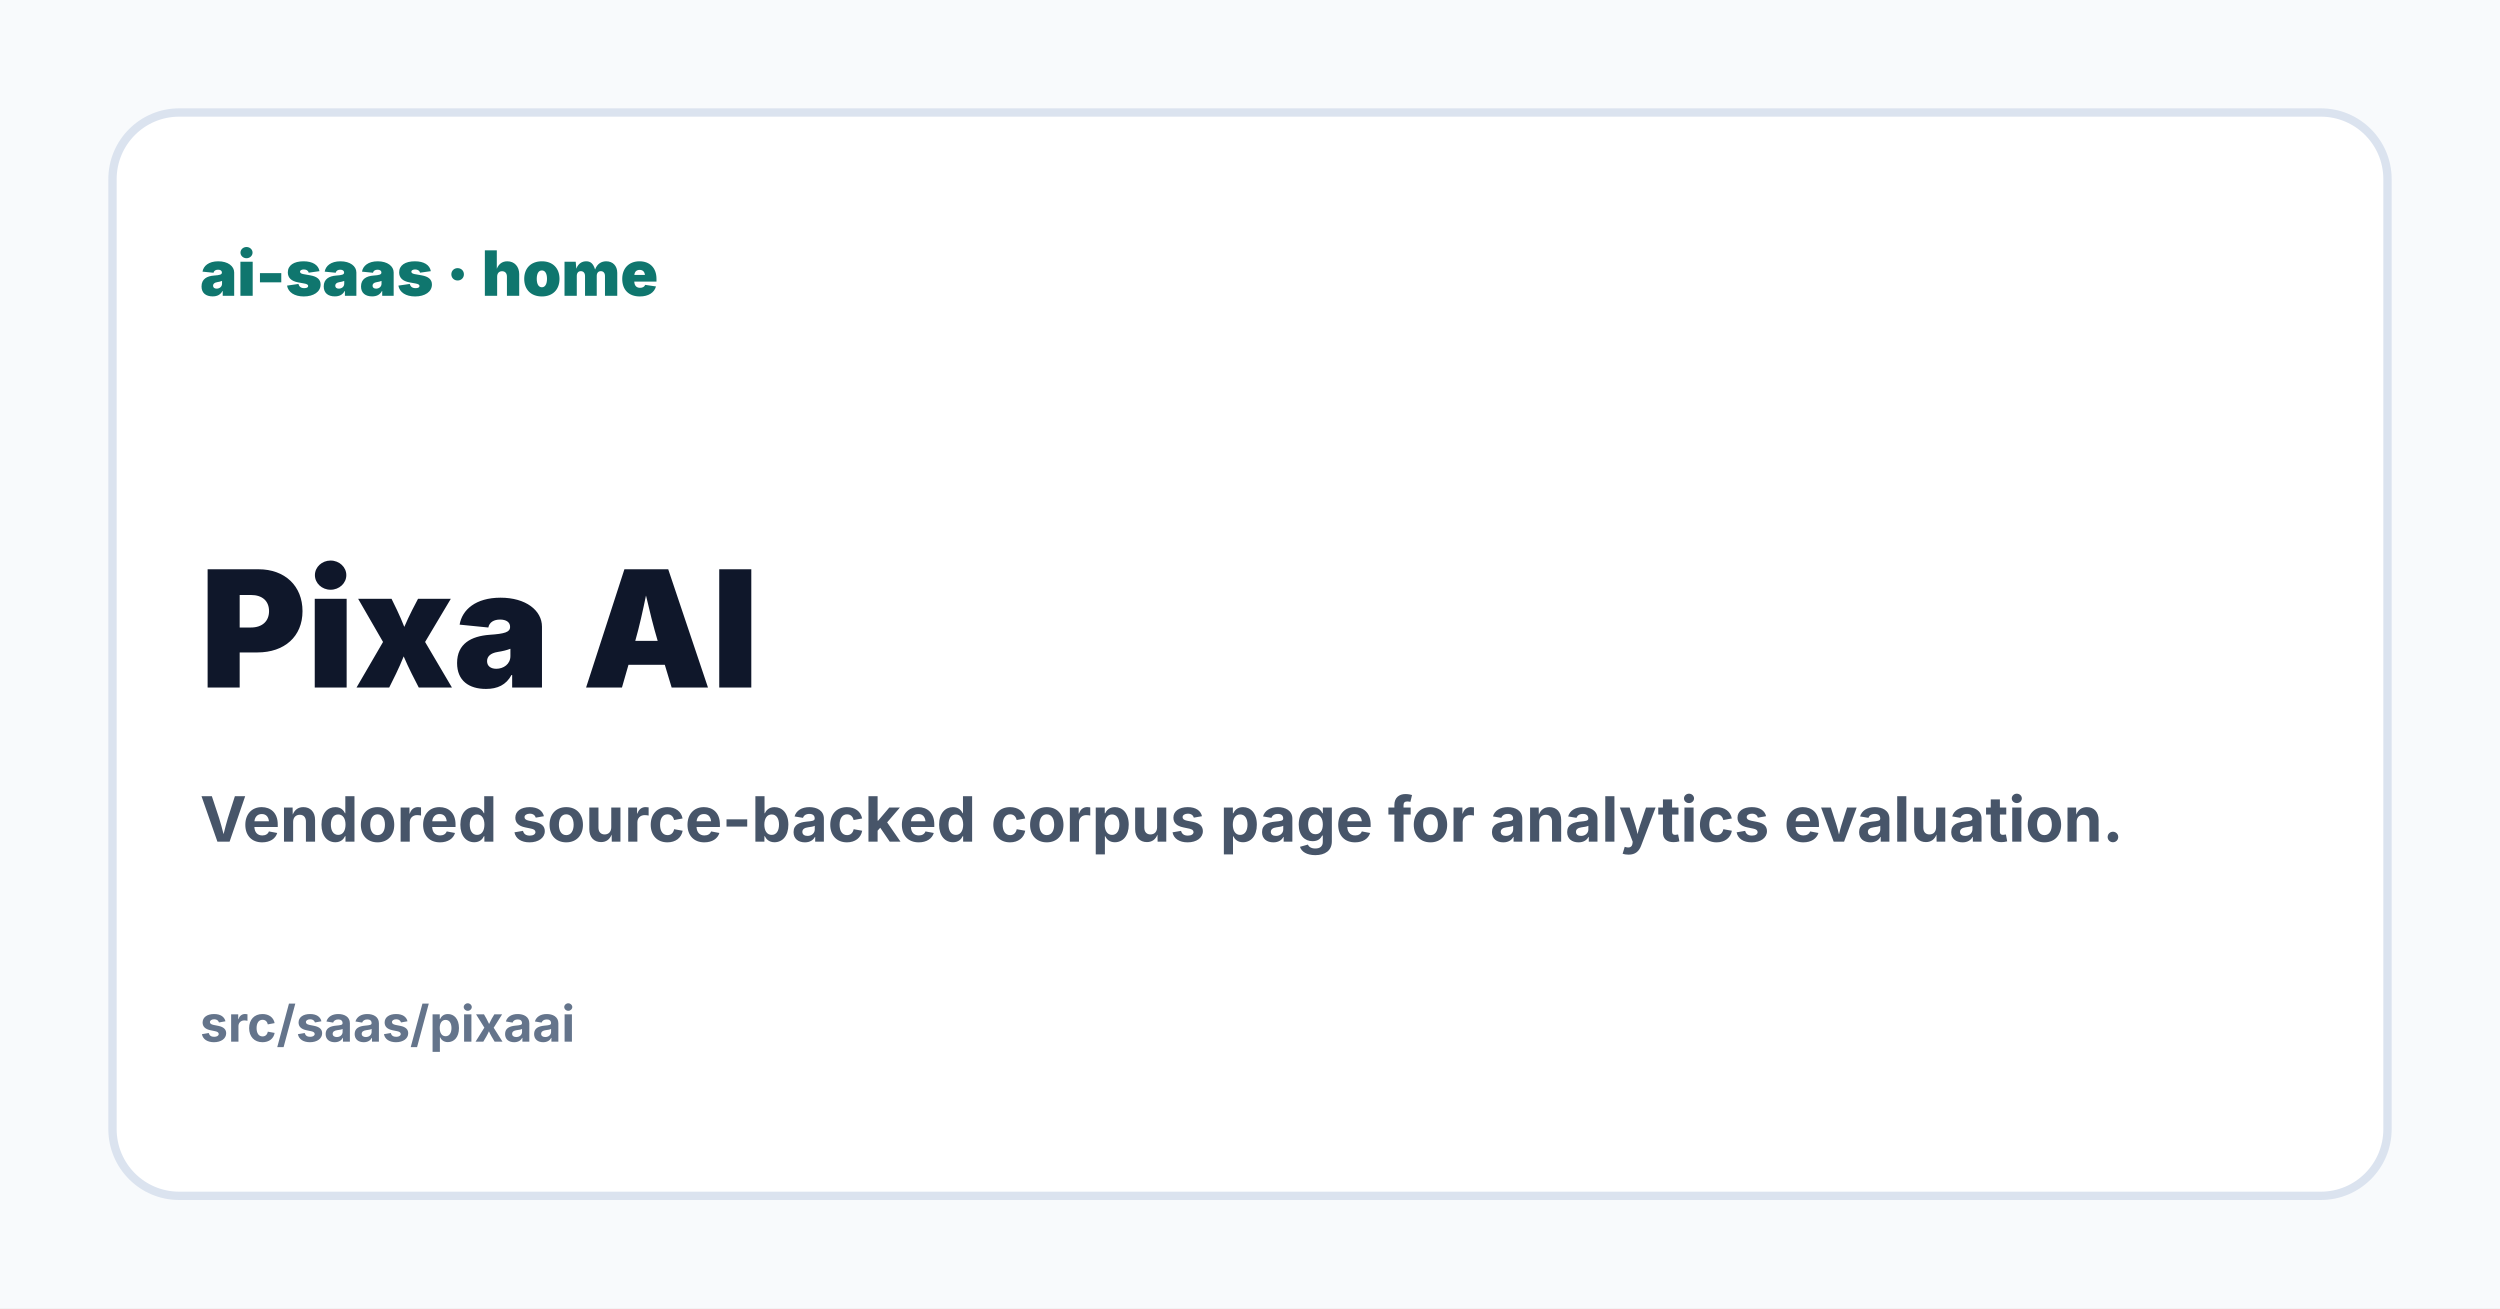
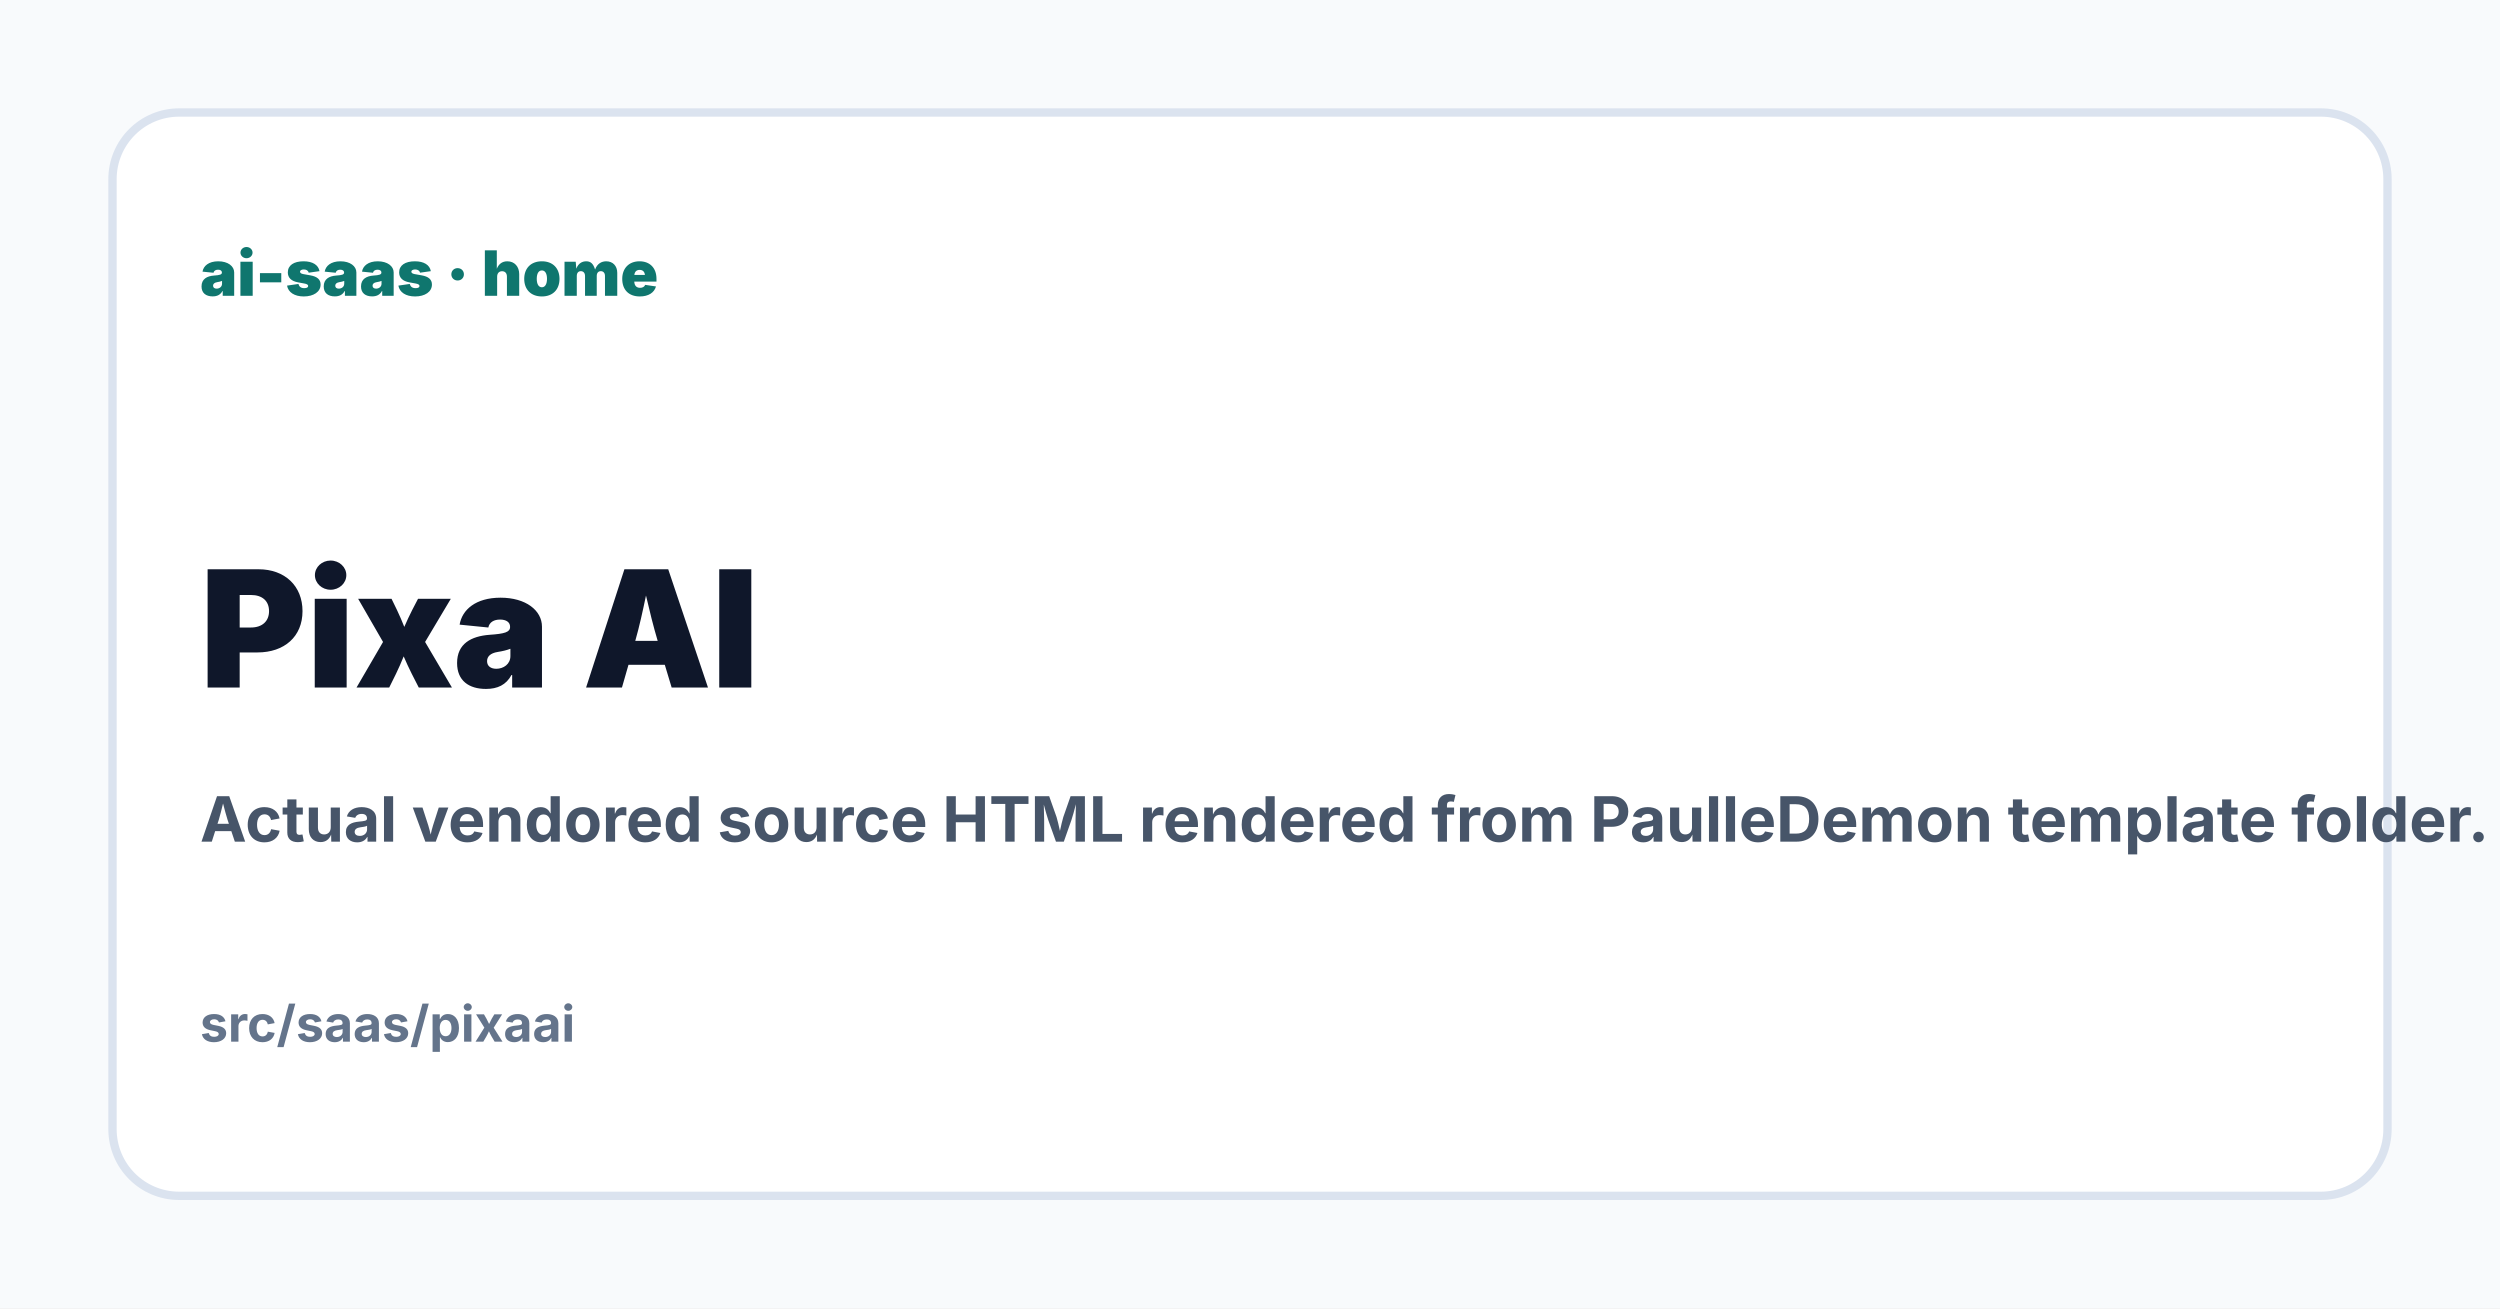
<svg xmlns="http://www.w3.org/2000/svg" width="1200" height="628" viewBox="0 0 1200 628" role="img" aria-label="Pixa AI preview">
  <rect width="1200" height="628" fill="#f8fafc" />
  <rect x="54" y="54" width="1092" height="520" rx="32" fill="#ffffff" stroke="#dbe3ef" stroke-width="4" />
  <text x="96" y="142" fill="#0f766e" font-family="Inter, Arial, sans-serif" font-size="30" font-weight="850">ai-saas · home</text>
  <text x="96" y="330" fill="#0f172a" font-family="Inter, Arial, sans-serif" font-size="78" font-weight="900">Pixa AI</text>
-   <text x="96" y="404" fill="#475569" font-family="Inter, Arial, sans-serif" font-size="30" font-weight="650">Vendored source-backed corpus page for analytics evaluation.</text>
+   <text x="96" y="404" fill="#475569" font-family="Inter, Arial, sans-serif" font-size="30" font-weight="650">Actual vendored source HTML rendered from PaulleDemon template folder.</text>
  <text x="96" y="500" fill="#64748b" font-family="Inter, Arial, sans-serif" font-size="24" font-weight="650">src/saas/pixaai</text>
</svg>
